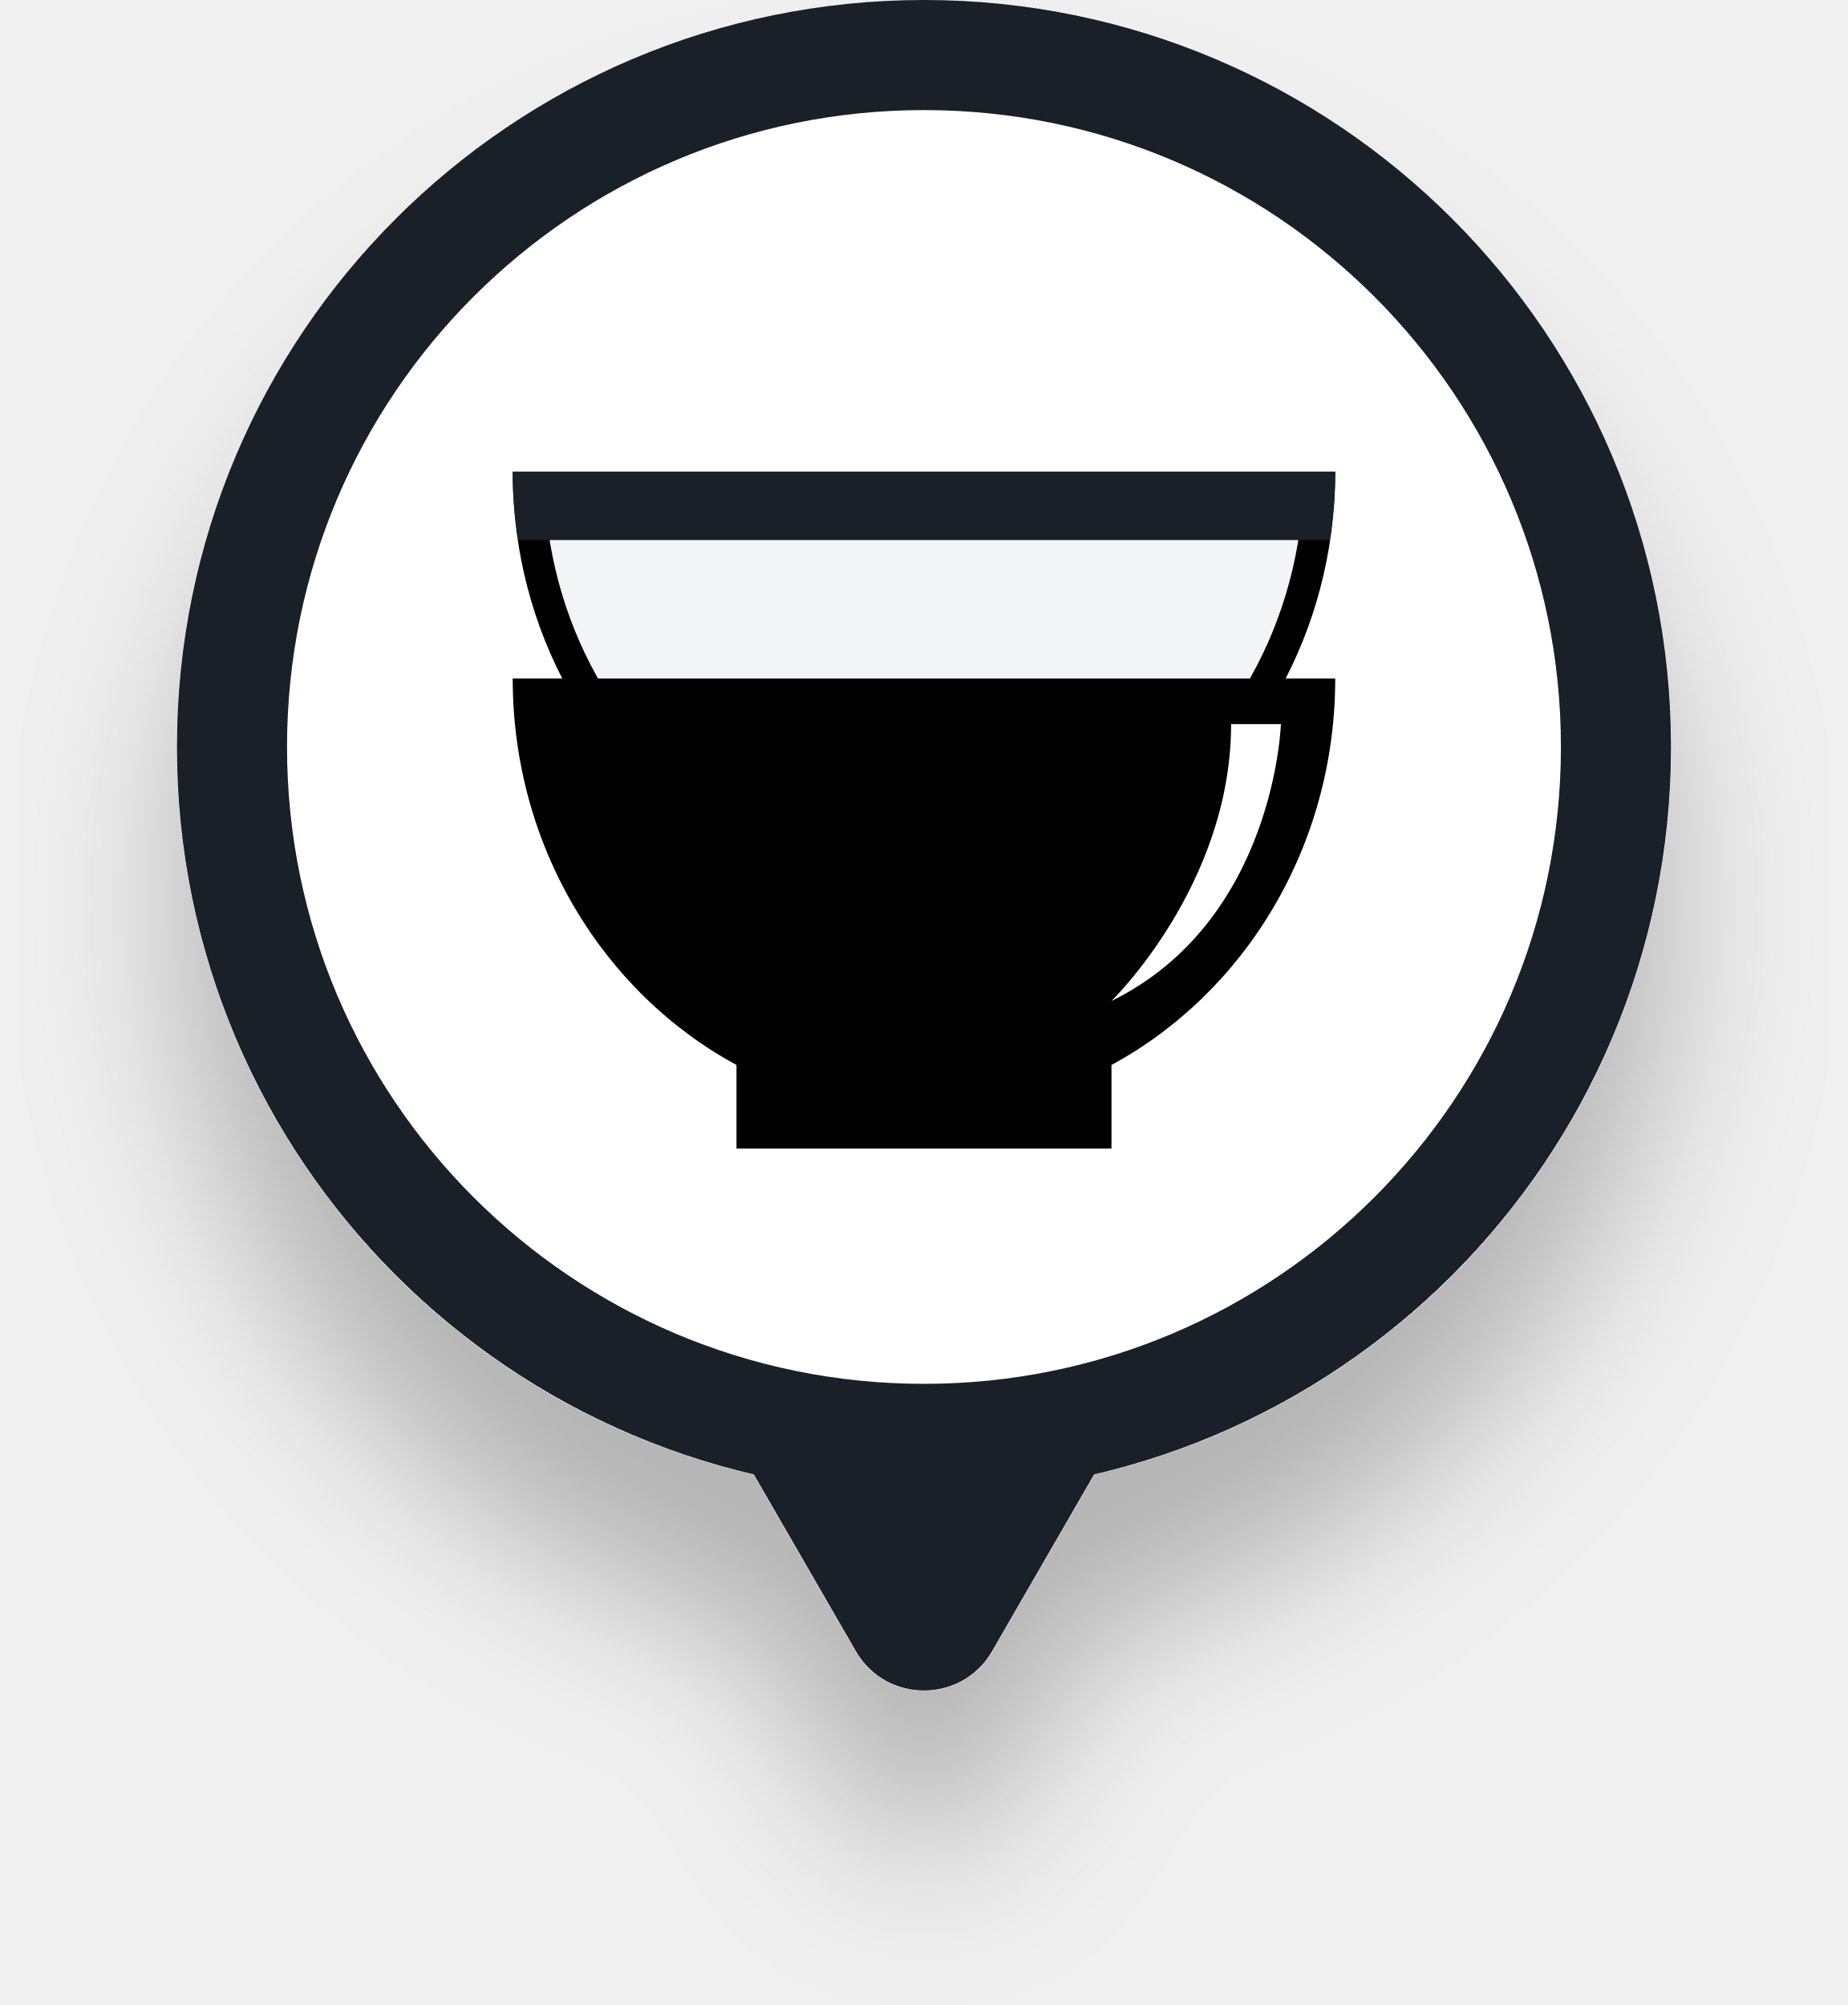
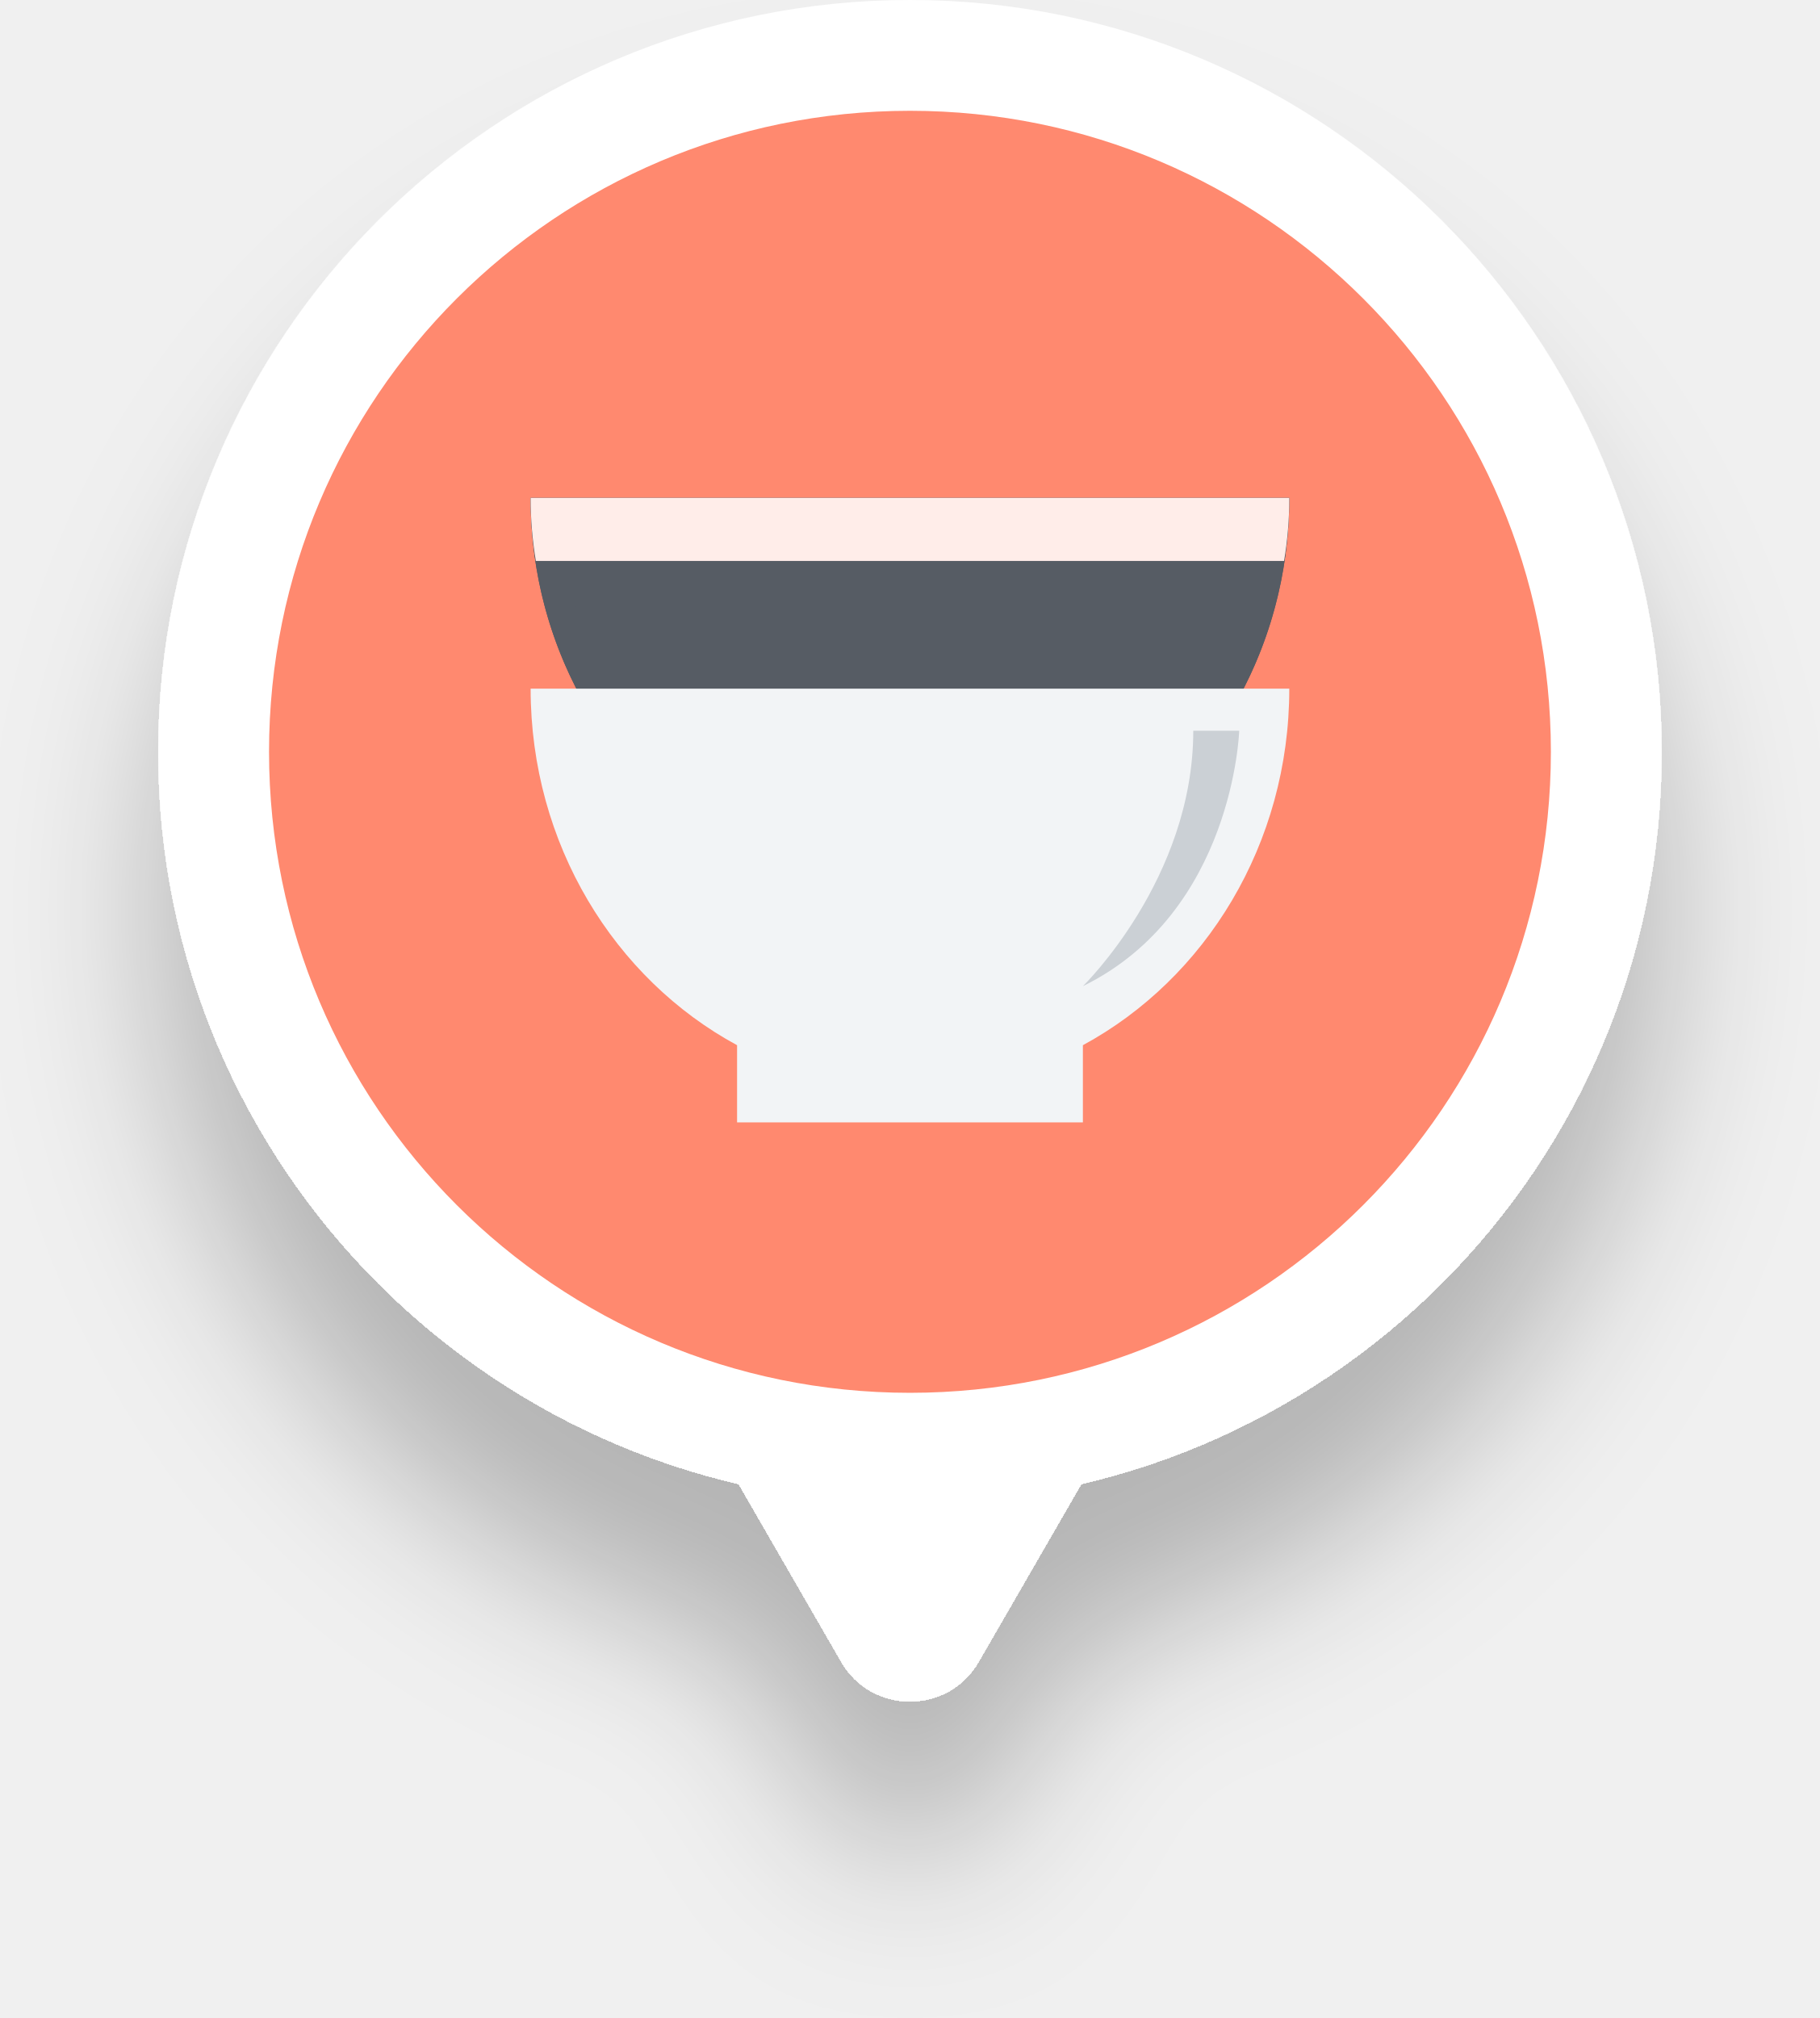
- <svg xmlns="http://www.w3.org/2000/svg" width="47" height="51" viewBox="0 0 47 51" fill="none">
-   <g filter="url(#filter0_d_3634_1425)">
-     <path d="M25.232 42C24.462 43.333 22.538 43.333 21.768 42L18.304 36C17.534 34.667 18.496 33 20.036 33L26.964 33C28.504 33 29.466 34.667 28.696 36L25.232 42Z" fill="#192028" />
-     <circle cx="23.5" cy="19" r="17.6" fill="white" stroke="#192028" stroke-width="2.8" />
+ <svg xmlns="http://www.w3.org/2000/svg" width="46" height="51" viewBox="0 0 46 51" fill="none">
+   <g filter="url(#filter0_d_3424_23088)">
+     <path d="M24.732 42C23.962 43.333 22.038 43.333 21.268 42L17.804 36C17.034 34.667 17.996 33 19.536 33L26.464 33C28.004 33 28.966 34.667 28.196 36L24.732 42Z" fill="white" />
+     <circle cx="23" cy="19" r="17.6" fill="#FF896F" stroke="white" stroke-width="2.8" />
  </g>
-   <path fill-rule="evenodd" clip-rule="evenodd" d="M28.269 21.829C31.648 19.999 33.96 16.284 33.96 12H13.04C13.04 16.285 15.353 20 18.732 21.83V23.956H28.269V21.829Z" fill="#F2F4F6" />
-   <path fill-rule="evenodd" clip-rule="evenodd" d="M28.269 21.829C31.435 20.114 33.665 16.743 33.933 12.8C33.951 12.536 33.96 12.269 33.96 12H13.04C13.04 12.269 13.049 12.536 13.067 12.8C13.335 16.744 15.565 20.115 18.732 21.83V23.956H28.269V21.829ZM27.469 23.156V21.353L27.887 21.126C30.794 19.551 32.865 16.451 33.131 12.8H13.869C14.135 16.451 16.206 19.552 19.113 21.126L19.532 21.353V23.156H27.469Z" fill="black" />
-   <path d="M33.816 13.738C33.91 13.172 33.96 12.592 33.96 12H13.04C13.04 12.592 13.09 13.172 13.184 13.738H33.815H33.816Z" fill="#192028" />
-   <path fill-rule="evenodd" clip-rule="evenodd" d="M28.269 27.089C31.648 25.258 33.96 21.544 33.96 17.259H13.04C13.04 21.544 15.353 25.259 18.732 27.089V29.216H28.269V27.089Z" fill="black" />
-   <path d="M31.312 18.418H32.578C32.578 18.418 32.425 23.42 28.269 25.461C28.269 25.461 31.312 22.508 31.312 18.418Z" fill="white" />
+   <path fill-rule="evenodd" clip-rule="evenodd" d="M27.371 21.594C30.469 19.916 32.588 16.511 32.588 12.583H13.412C13.412 16.511 15.532 19.916 18.63 21.594V23.543H27.371V21.594Z" fill="#565C64" />
+   <path fill-rule="evenodd" clip-rule="evenodd" d="M27.371 21.594C30.274 20.021 32.318 16.931 32.563 13.317C32.58 13.075 32.588 12.83 32.588 12.583H13.412C13.412 12.83 13.42 13.075 13.436 13.317C13.682 16.932 15.726 20.022 18.63 21.594V23.543H27.371V21.594ZM26.638 22.81V21.157L27.022 20.949C29.687 19.505 31.584 16.664 31.828 13.317H14.172C14.415 16.664 16.314 19.506 18.979 20.949L19.363 21.157V22.81H26.638Z" fill="#565C64" />
+   <path d="M32.456 14.176C32.543 13.658 32.588 13.126 32.588 12.583H13.412C13.412 13.126 13.458 13.658 13.544 14.176H32.455H32.456Z" fill="#FFEDE9" />
+   <path fill-rule="evenodd" clip-rule="evenodd" d="M27.371 26.415C30.469 24.737 32.588 21.332 32.588 17.404H13.412C13.412 21.332 15.532 24.738 18.63 26.415V28.365H27.371V26.415Z" fill="#F2F4F6" />
+   <path d="M30.161 18.467H31.322C31.322 18.467 31.181 23.052 27.371 24.923C27.371 24.923 30.161 22.215 30.161 18.467Z" fill="#CBD0D5" />
  <defs>
-     <filter id="filter0_d_3634_1425" x="0.5" y="0" width="46" height="52" filterUnits="userSpaceOnUse" color-interpolation-filters="sRGB">
+     <filter id="filter0_d_3424_23088" x="0" y="0" width="46" height="52" filterUnits="userSpaceOnUse" color-interpolation-filters="sRGB">
      <feFlood flood-opacity="0" result="BackgroundImageFix" />
      <feColorMatrix in="SourceAlpha" type="matrix" values="0 0 0 0 0 0 0 0 0 0 0 0 0 0 0 0 0 0 127 0" result="hardAlpha" />
      <feOffset dy="4" />
      <feGaussianBlur stdDeviation="2" />
      <feComposite in2="hardAlpha" operator="out" />
      <feColorMatrix type="matrix" values="0 0 0 0 0 0 0 0 0 0 0 0 0 0 0 0 0 0 0.25 0" />
-       <feBlend mode="normal" in2="BackgroundImageFix" result="effect1_dropShadow_3634_1425" />
-       <feBlend mode="normal" in="SourceGraphic" in2="effect1_dropShadow_3634_1425" result="shape" />
+       <feBlend mode="normal" in2="BackgroundImageFix" result="effect1_dropShadow_3424_23088" />
+       <feBlend mode="normal" in="SourceGraphic" in2="effect1_dropShadow_3424_23088" result="shape" />
    </filter>
  </defs>
</svg>
